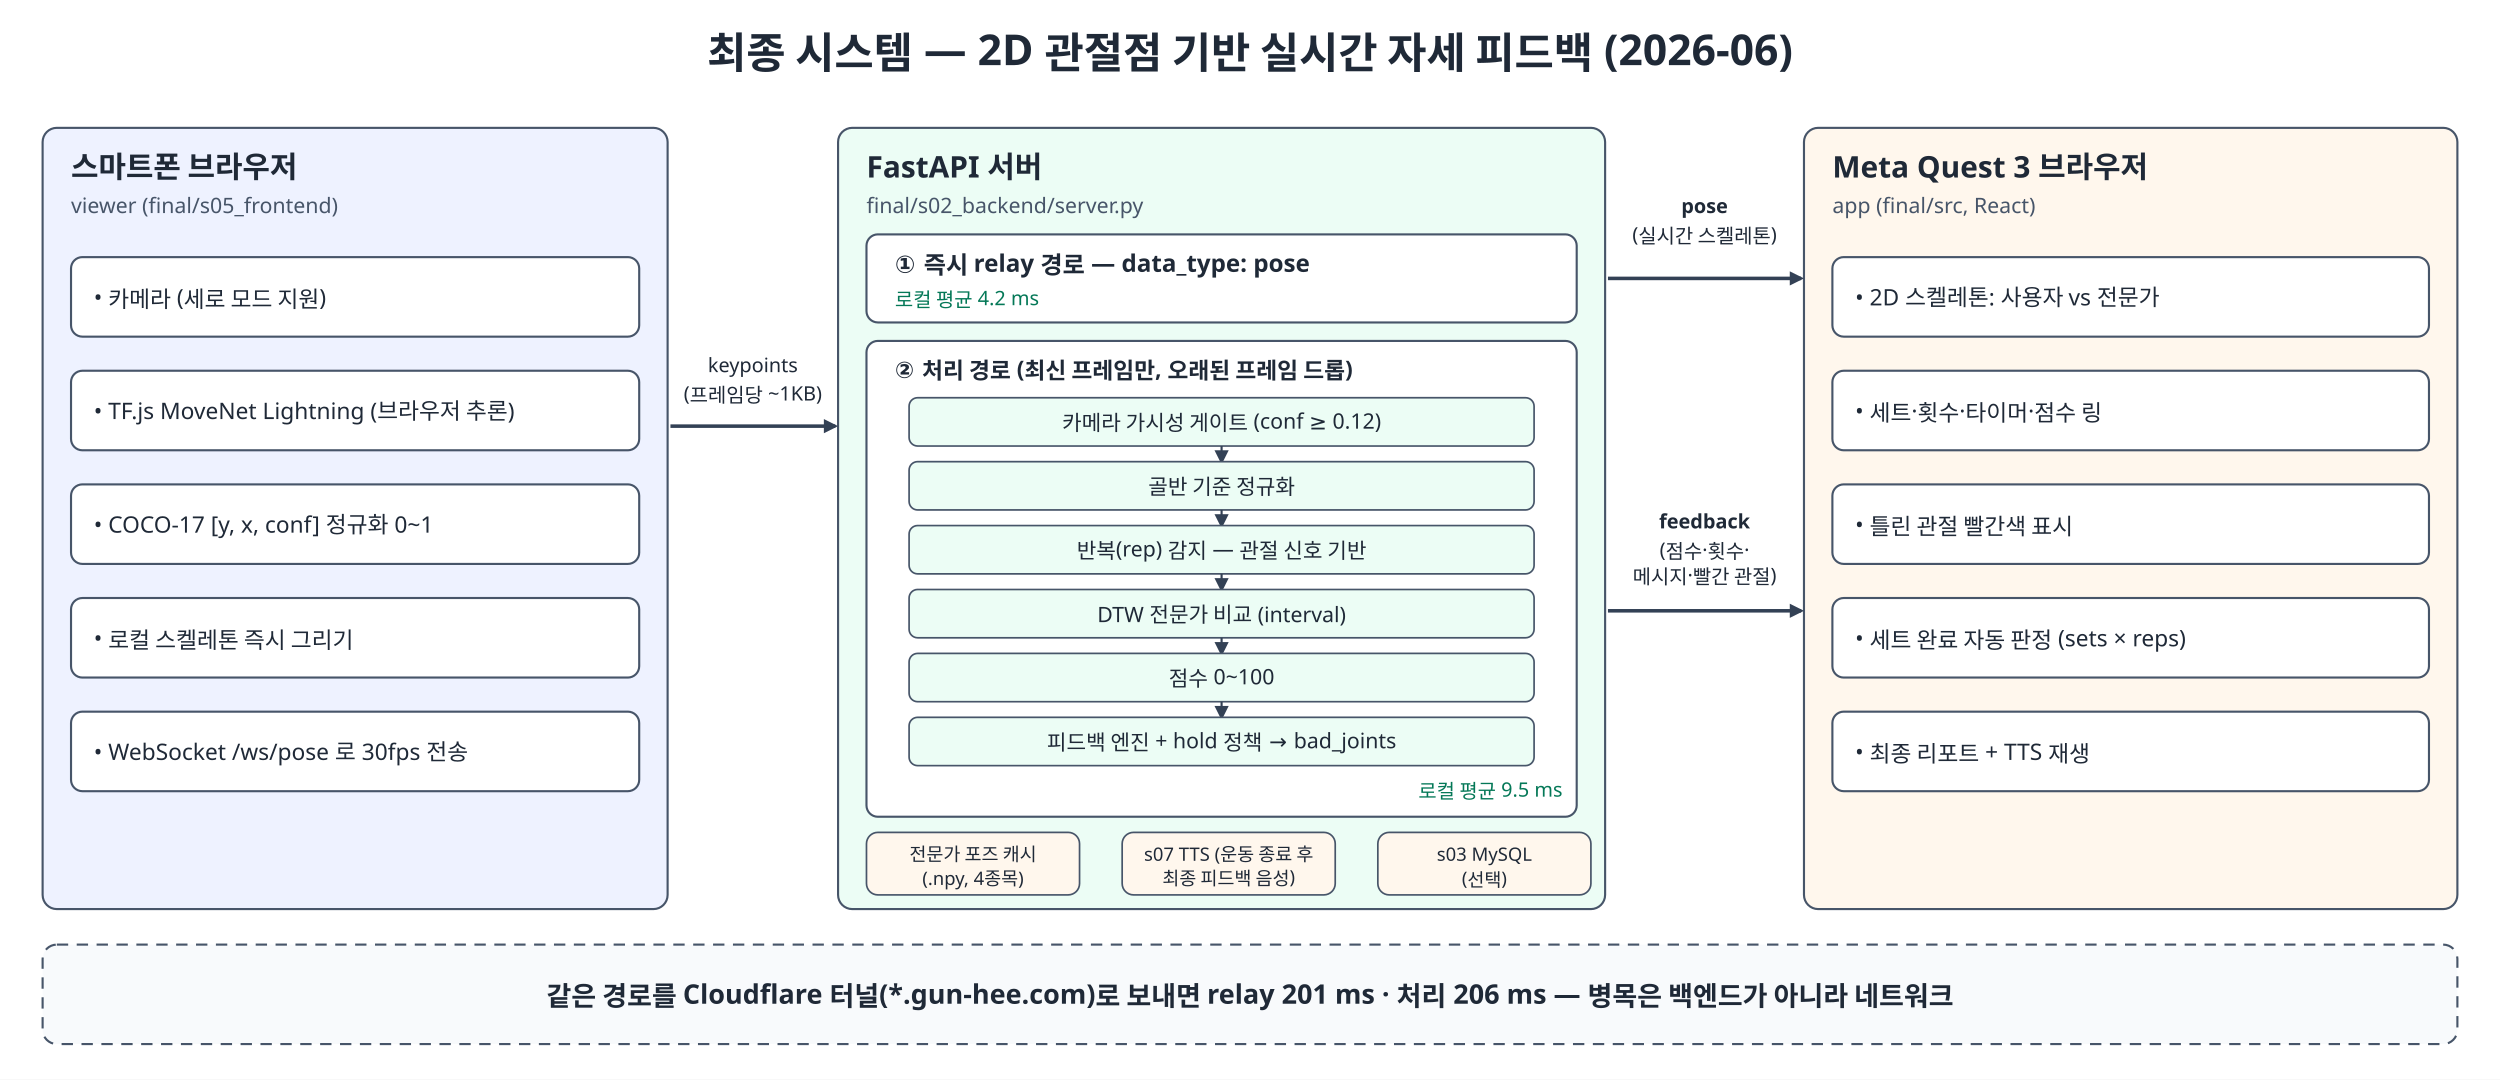
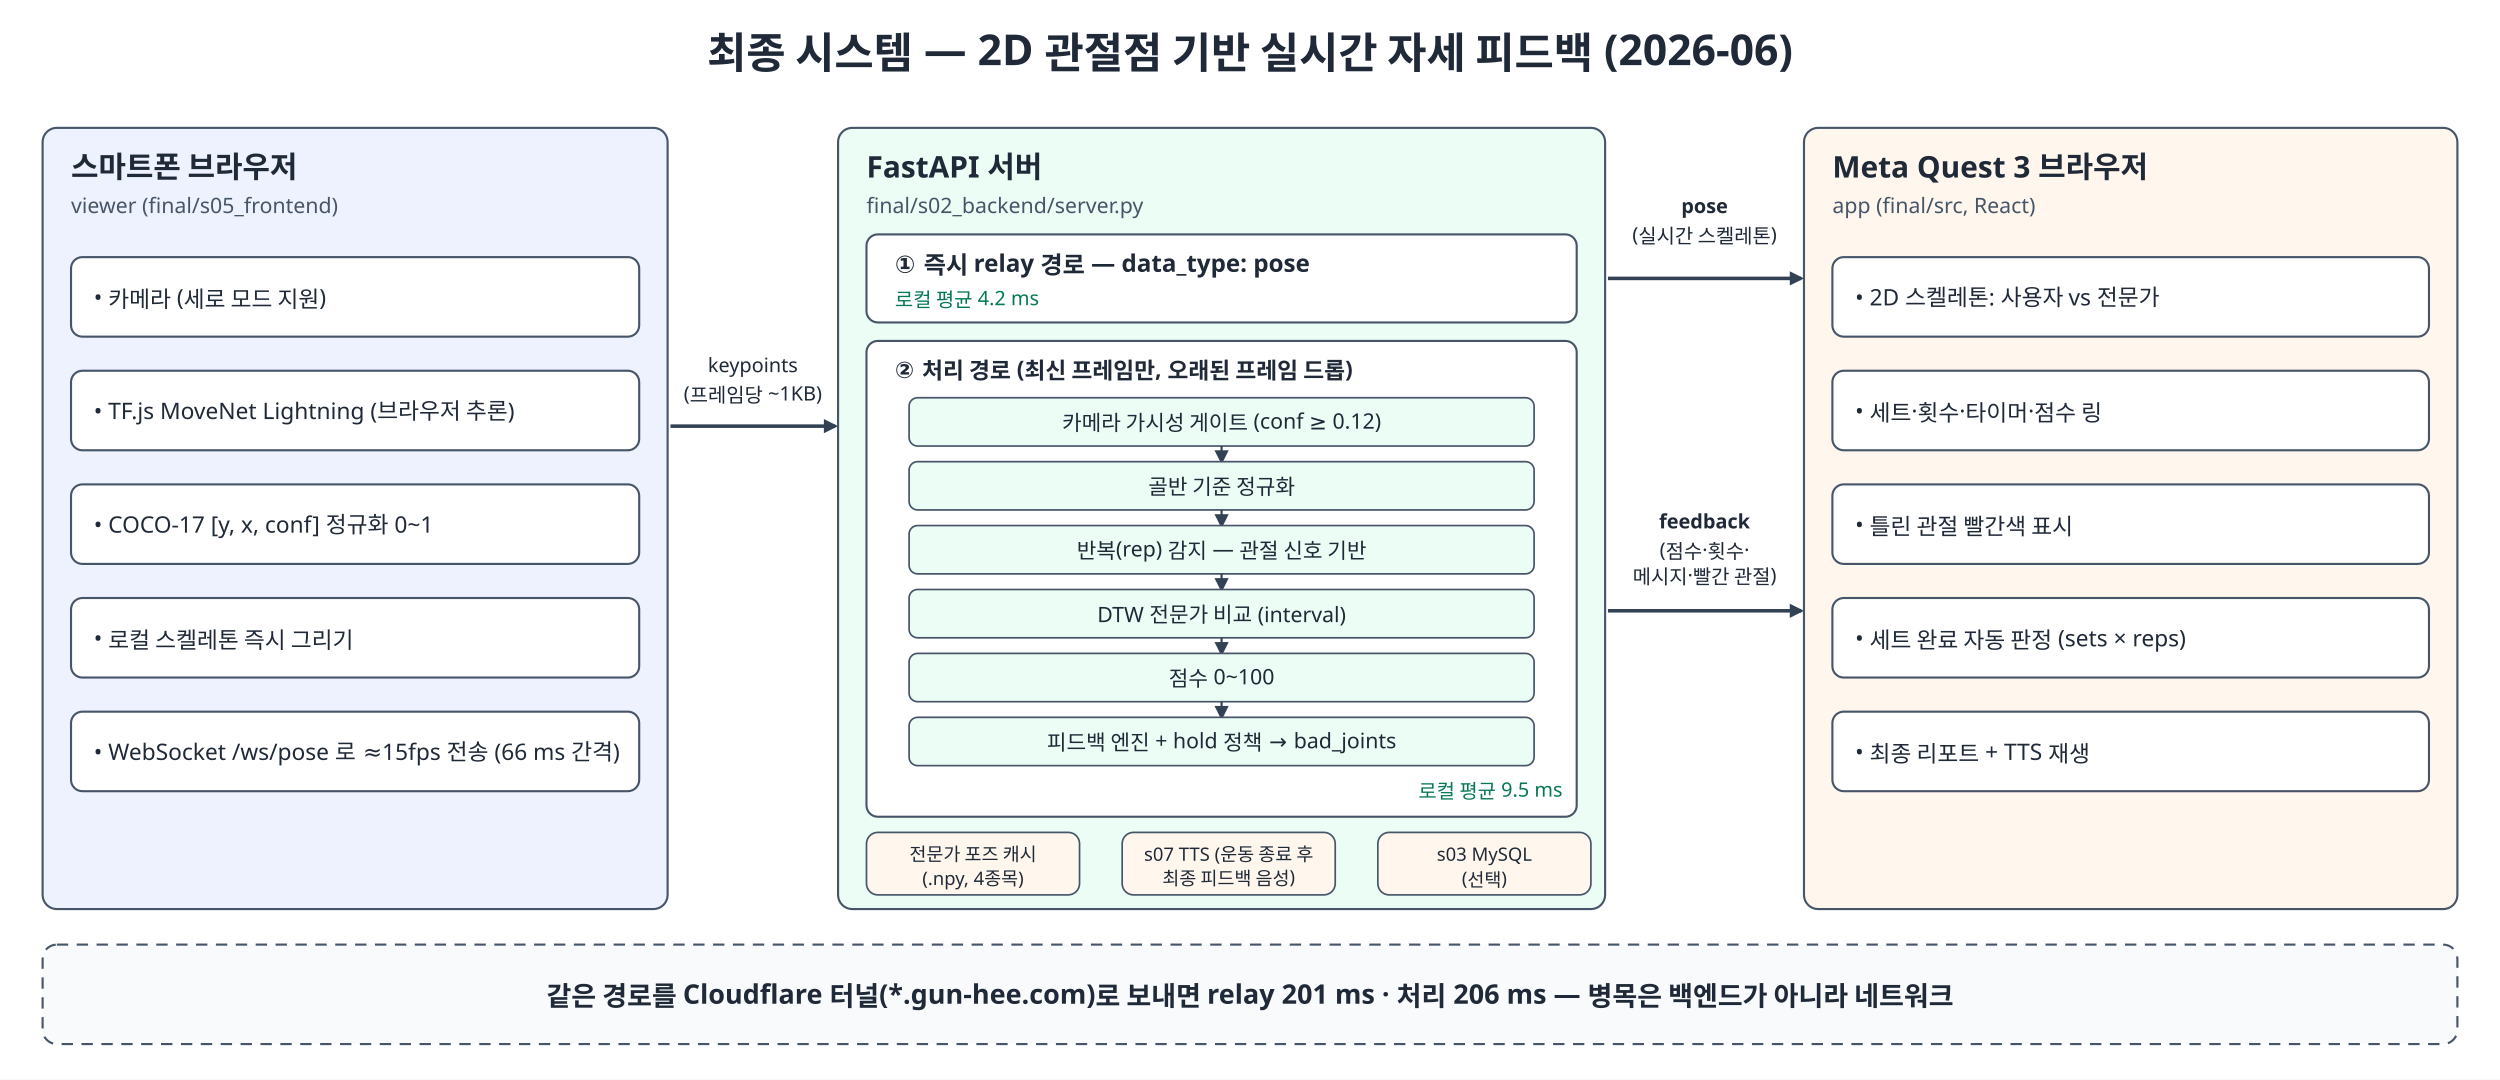
<svg xmlns="http://www.w3.org/2000/svg" width="1760" height="760" viewBox="0 0 1760 760" font-family="Malgun Gothic, Apple SD Gothic Neo, Noto Sans KR, sans-serif">
  <defs>
    <marker id="ah" markerWidth="10" markerHeight="10" refX="8" refY="5" orient="auto" markerUnits="userSpaceOnUse">
      <path d="M0,0 L10,5 L0,10 z" fill="#334155" />
    </marker>
  </defs>
  <rect width="100%" height="100%" fill="#ffffff" />
  <text x="880" y="48" font-size="30" font-weight="bold" text-anchor="middle" fill="#1f2937">최종 시스템 — 2D 관절점 기반 실시간 자세 피드백 (2026-06)</text>
  <rect x="30" y="90" width="440" height="550" rx="10" fill="#eef2ff" stroke="#475569" stroke-width="1.5" />
  <text x="50" y="125" font-size="21" font-weight="bold" text-anchor="start" fill="#1f2937">스마트폰 브라우저</text>
  <text x="50" y="150" font-size="15" font-weight="normal" text-anchor="start" fill="#475569">viewer (final/s05_frontend)</text>
  <rect x="50" y="181" width="400" height="56" rx="8" fill="#ffffff" stroke="#475569" stroke-width="1.5" />
  <text x="66" y="215" font-size="16" font-weight="normal" text-anchor="start" fill="#1f2937">• 카메라 (세로 모드 지원)</text>
  <rect x="50" y="261" width="400" height="56" rx="8" fill="#ffffff" stroke="#475569" stroke-width="1.5" />
  <text x="66" y="295" font-size="16" font-weight="normal" text-anchor="start" fill="#1f2937">• TF.js MoveNet Lightning (브라우저 추론)</text>
  <rect x="50" y="341" width="400" height="56" rx="8" fill="#ffffff" stroke="#475569" stroke-width="1.5" />
  <text x="66" y="375" font-size="16" font-weight="normal" text-anchor="start" fill="#1f2937">• COCO-17 [y, x, conf] 정규화 0~1</text>
  <rect x="50" y="421" width="400" height="56" rx="8" fill="#ffffff" stroke="#475569" stroke-width="1.5" />
  <text x="66" y="455" font-size="16" font-weight="normal" text-anchor="start" fill="#1f2937">• 로컬 스켈레톤 즉시 그리기</text>
  <rect x="50" y="501" width="400" height="56" rx="8" fill="#ffffff" stroke="#475569" stroke-width="1.5" />
-   <text x="66" y="535" font-size="16" font-weight="normal" text-anchor="start" fill="#1f2937">• WebSocket /ws/pose 로 30fps 전송</text>
+   <text x="66" y="535" font-size="16" font-weight="normal" text-anchor="start" fill="#1f2937">• WebSocket /ws/pose 로 ≈15fps 전송 (66 ms 간격)</text>
  <rect x="590" y="90" width="540" height="550" rx="10" fill="#ecfdf5" stroke="#475569" stroke-width="1.5" />
  <text x="610" y="125" font-size="21" font-weight="bold" text-anchor="start" fill="#1f2937">FastAPI 서버</text>
  <text x="610" y="150" font-size="15" font-weight="normal" text-anchor="start" fill="#475569">final/s02_backend/server.py</text>
  <rect x="610" y="165" width="500" height="62" rx="8" fill="#ffffff" stroke="#475569" stroke-width="1.5" />
  <text x="630" y="192" font-size="17" font-weight="bold" text-anchor="start" fill="#1f2937">① 즉시 relay 경로 — data_type: pose</text>
  <text x="630" y="216" font-size="14" font-weight="normal" text-anchor="start" fill="#047857">로컬 평균 4.2 ms</text>
  <rect x="610" y="240" width="500" height="335" rx="8" fill="#ffffff" stroke="#475569" stroke-width="1.5" />
  <text x="630" y="266" font-size="16" font-weight="bold" text-anchor="start" fill="#1f2937">② 처리 경로 (최신 프레임만, 오래된 프레임 드롭)</text>
  <rect x="640" y="280" width="440" height="34" rx="6" fill="#ecfdf5" stroke="#475569" stroke-width="1.2" />
  <text x="860" y="303" font-size="15" font-weight="normal" text-anchor="middle" fill="#1f2937">카메라 가시성 게이트 (conf ≥ 0.12)</text>
  <polyline points="860,314 860,325" fill="none" stroke="#334155" stroke-width="1.5" marker-end="url(#ah)" />
  <rect x="640" y="325" width="440" height="34" rx="6" fill="#ecfdf5" stroke="#475569" stroke-width="1.2" />
  <text x="860" y="348" font-size="15" font-weight="normal" text-anchor="middle" fill="#1f2937">골반 기준 정규화</text>
  <polyline points="860,359 860,370" fill="none" stroke="#334155" stroke-width="1.5" marker-end="url(#ah)" />
  <rect x="640" y="370" width="440" height="34" rx="6" fill="#ecfdf5" stroke="#475569" stroke-width="1.2" />
  <text x="860" y="393" font-size="15" font-weight="normal" text-anchor="middle" fill="#1f2937">반복(rep) 감지 — 관절 신호 기반</text>
  <polyline points="860,404 860,415" fill="none" stroke="#334155" stroke-width="1.5" marker-end="url(#ah)" />
  <rect x="640" y="415" width="440" height="34" rx="6" fill="#ecfdf5" stroke="#475569" stroke-width="1.2" />
  <text x="860" y="438" font-size="15" font-weight="normal" text-anchor="middle" fill="#1f2937">DTW 전문가 비교 (interval)</text>
  <polyline points="860,449 860,460" fill="none" stroke="#334155" stroke-width="1.5" marker-end="url(#ah)" />
  <rect x="640" y="460" width="440" height="34" rx="6" fill="#ecfdf5" stroke="#475569" stroke-width="1.2" />
  <text x="860" y="483" font-size="15" font-weight="normal" text-anchor="middle" fill="#1f2937">점수 0~100</text>
  <polyline points="860,494 860,505" fill="none" stroke="#334155" stroke-width="1.5" marker-end="url(#ah)" />
  <rect x="640" y="505" width="440" height="34" rx="6" fill="#ecfdf5" stroke="#475569" stroke-width="1.2" />
  <text x="860" y="528" font-size="15" font-weight="normal" text-anchor="middle" fill="#1f2937">피드백 엔진 + hold 정책 → bad_joints</text>
  <text x="1100" y="562" font-size="14" font-weight="normal" text-anchor="end" fill="#047857">로컬 평균 9.5 ms</text>
  <rect x="610" y="586" width="150" height="44" rx="8" fill="#fff7ed" stroke="#475569" stroke-width="1.2" />
  <text x="685" y="606" font-size="13" font-weight="normal" text-anchor="middle" fill="#1f2937">전문가 포즈 캐시</text>
  <text x="685" y="623" font-size="13" font-weight="normal" text-anchor="middle" fill="#1f2937">(.npy, 4종목)</text>
  <rect x="790" y="586" width="150" height="44" rx="8" fill="#fff7ed" stroke="#475569" stroke-width="1.2" />
  <text x="865" y="606" font-size="13" font-weight="normal" text-anchor="middle" fill="#1f2937">s07 TTS (운동 종료 후</text>
  <text x="865" y="623" font-size="13" font-weight="normal" text-anchor="middle" fill="#1f2937">최종 피드백 음성)</text>
  <rect x="970" y="586" width="150" height="44" rx="8" fill="#fff7ed" stroke="#475569" stroke-width="1.2" />
  <text x="1045" y="606" font-size="13" font-weight="normal" text-anchor="middle" fill="#1f2937">s03 MySQL</text>
  <text x="1045" y="623" font-size="13" font-weight="normal" text-anchor="middle" fill="#1f2937">(선택)</text>
  <rect x="1270" y="90" width="460" height="550" rx="10" fill="#fff7ed" stroke="#475569" stroke-width="1.5" />
  <text x="1290" y="125" font-size="21" font-weight="bold" text-anchor="start" fill="#1f2937">Meta Quest 3 브라우저</text>
  <text x="1290" y="150" font-size="15" font-weight="normal" text-anchor="start" fill="#475569">app (final/src, React)</text>
  <rect x="1290" y="181" width="420" height="56" rx="8" fill="#ffffff" stroke="#475569" stroke-width="1.5" />
  <text x="1306" y="215" font-size="16" font-weight="normal" text-anchor="start" fill="#1f2937">• 2D 스켈레톤: 사용자 vs 전문가</text>
  <rect x="1290" y="261" width="420" height="56" rx="8" fill="#ffffff" stroke="#475569" stroke-width="1.5" />
  <text x="1306" y="295" font-size="16" font-weight="normal" text-anchor="start" fill="#1f2937">• 세트·횟수·타이머·점수 링</text>
  <rect x="1290" y="341" width="420" height="56" rx="8" fill="#ffffff" stroke="#475569" stroke-width="1.5" />
  <text x="1306" y="375" font-size="16" font-weight="normal" text-anchor="start" fill="#1f2937">• 틀린 관절 빨간색 표시</text>
  <rect x="1290" y="421" width="420" height="56" rx="8" fill="#ffffff" stroke="#475569" stroke-width="1.5" />
  <text x="1306" y="455" font-size="16" font-weight="normal" text-anchor="start" fill="#1f2937">• 세트 완료 자동 판정 (sets × reps)</text>
  <rect x="1290" y="501" width="420" height="56" rx="8" fill="#ffffff" stroke="#475569" stroke-width="1.5" />
  <text x="1306" y="535" font-size="16" font-weight="normal" text-anchor="start" fill="#1f2937">• 최종 리포트 + TTS 재생</text>
  <polyline points="472,300 588,300" fill="none" stroke="#334155" stroke-width="2.5" marker-end="url(#ah)" />
  <text x="530" y="262" font-size="14" font-weight="normal" text-anchor="middle" fill="#1f2937">keypoints</text>
  <text x="530" y="282" font-size="14" font-weight="normal" text-anchor="middle" fill="#1f2937">(프레임당 ~1KB)</text>
  <polyline points="1132,196 1268,196" fill="none" stroke="#334155" stroke-width="2.5" marker-end="url(#ah)" />
  <text x="1200" y="150" font-size="14" font-weight="bold" text-anchor="middle" fill="#1f2937">pose</text>
  <text x="1200" y="170" font-size="14" font-weight="normal" text-anchor="middle" fill="#1f2937">(실시간 스켈레톤)</text>
  <polyline points="1132,430 1268,430" fill="none" stroke="#334155" stroke-width="2.5" marker-end="url(#ah)" />
  <text x="1200" y="372" font-size="14" font-weight="bold" text-anchor="middle" fill="#1f2937">feedback</text>
  <text x="1200" y="392" font-size="14" font-weight="normal" text-anchor="middle" fill="#1f2937">(점수·횟수·</text>
  <text x="1200" y="411" font-size="14" font-weight="normal" text-anchor="middle" fill="#1f2937">메시지·빨간 관절)</text>
  <rect x="30" y="665" width="1700" height="70" rx="10" fill="#f8fafc" stroke="#475569" stroke-width="1.5" stroke-dasharray="8 6" />
  <text x="880" y="708" font-size="19" font-weight="bold" text-anchor="middle" fill="#1f2937">같은 경로를 Cloudflare 터널(*.gun-hee.com)로 보내면 relay 201 ms · 처리 206 ms — 병목은 백엔드가 아니라 네트워크</text>
</svg>
